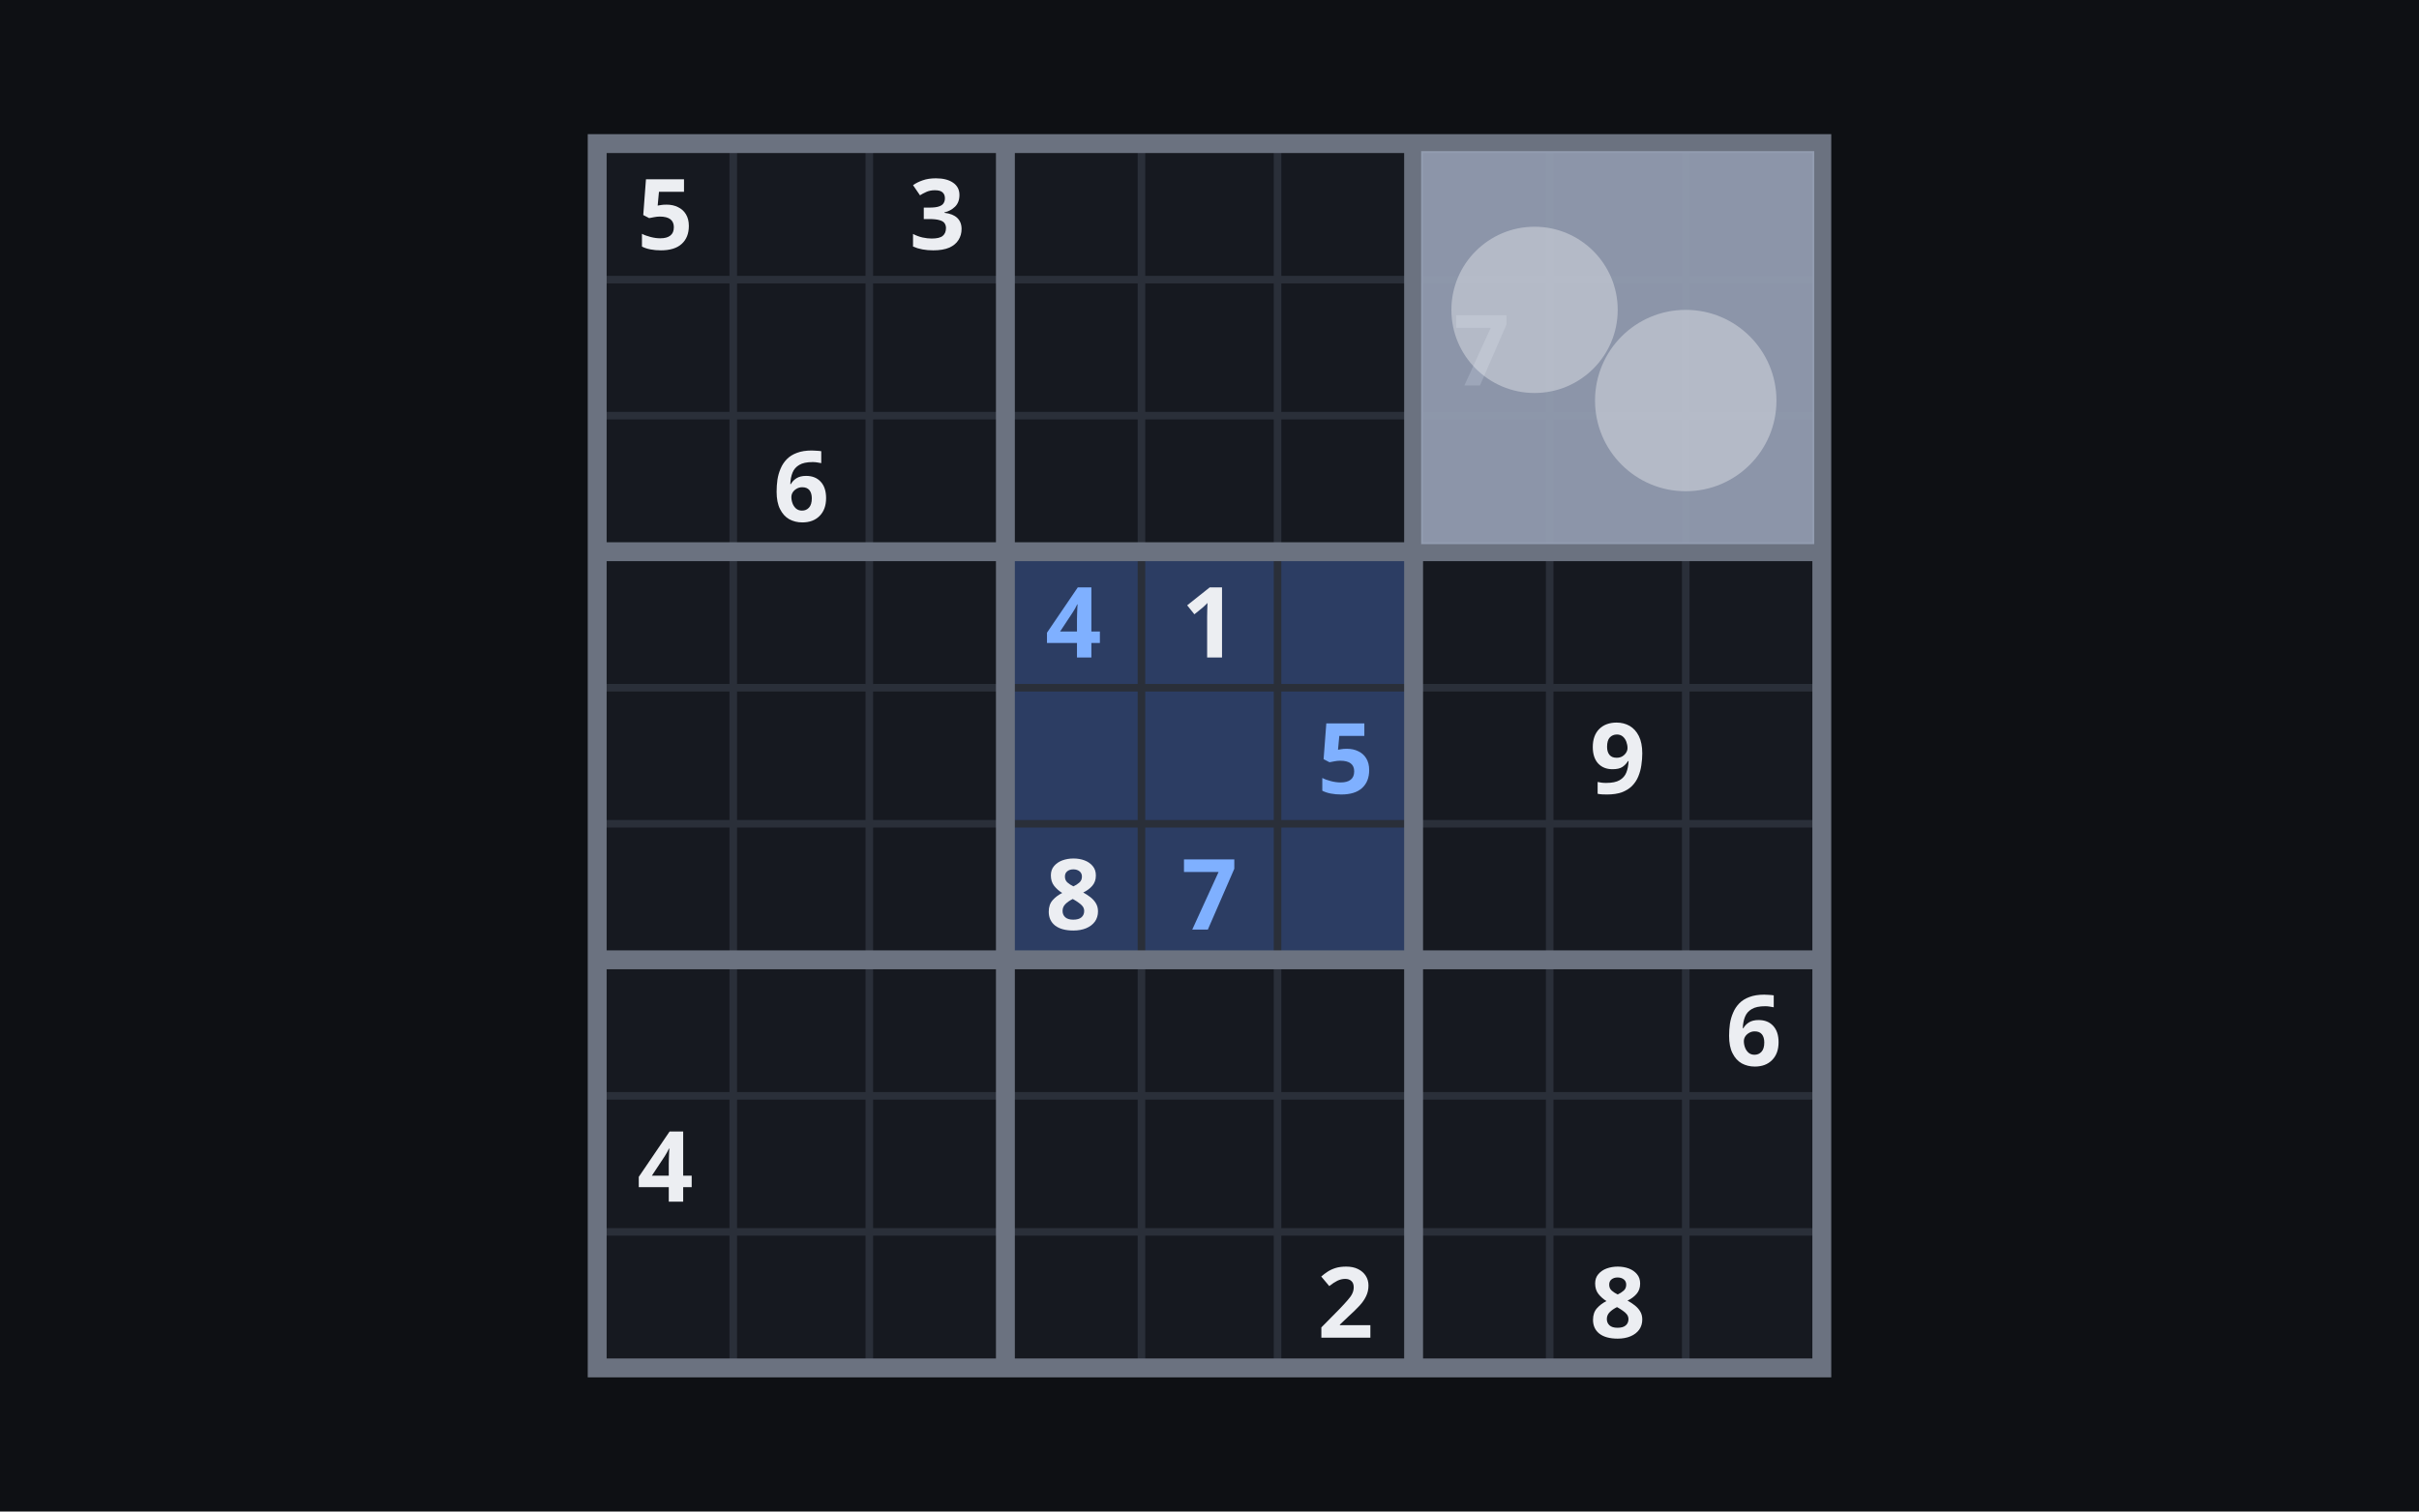
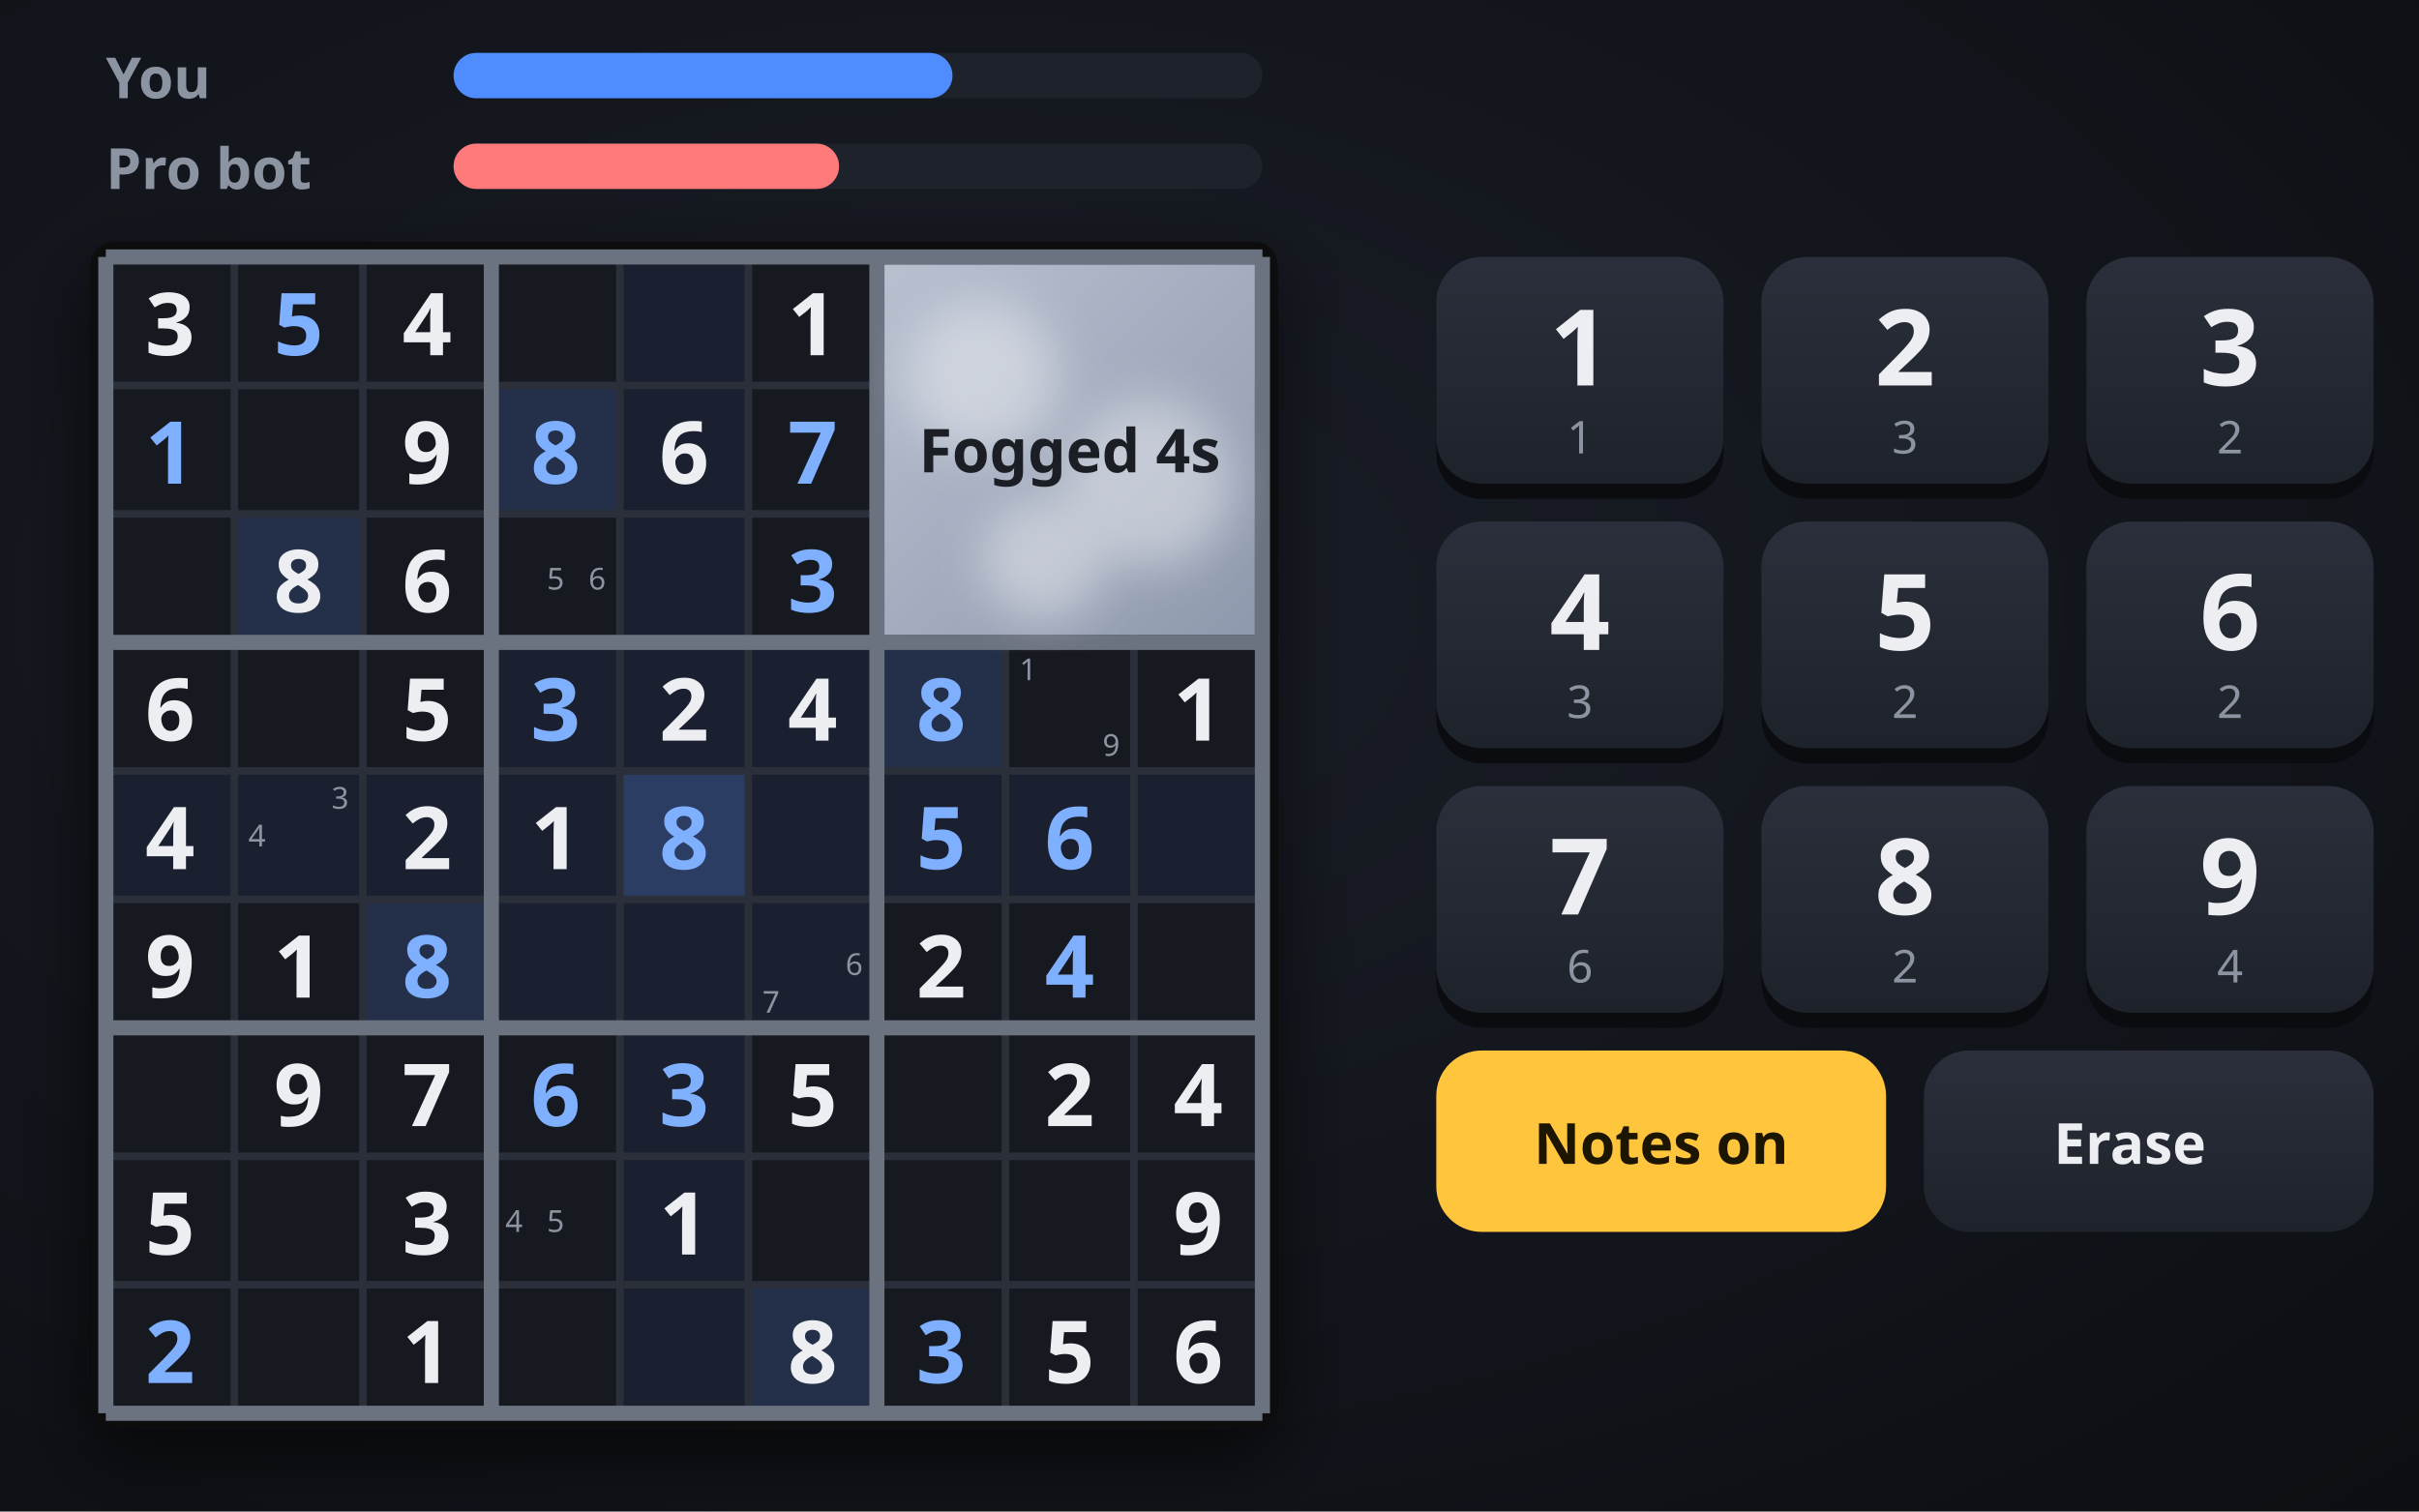
<svg xmlns="http://www.w3.org/2000/svg" viewBox="0 0 320 200">
-   <rect width="320" height="200" fill="#0e1014" />
-   <g transform="translate(79 19)">
-     <rect width="162" height="162" fill="#161920" />
-     <rect x="54" y="54" width="54" height="54" fill="#2c3d63" />
-     <g stroke="#2a2f39" stroke-width="1">
-       <path d="M18 0V162M36 0V162M72 0V162M90 0V162M126 0V162M144 0V162M0 18H162M0 36H162M0 72H162M0 90H162M0 126H162M0 144H162" />
-     </g>
-     <g stroke="#6b7280" stroke-width="2.5" fill="none">
-       <rect width="162" height="162" />
-       <path d="M54 0V162M108 0V162M0 54H162M0 108H162" />
-     </g>
-     <g font-family="system-ui,sans-serif" font-weight="700" font-size="13" text-anchor="middle" fill="#eceef2">
-       <text x="9" y="14">5</text>
-       <text x="45" y="14">3</text>
-       <text x="117" y="32">7</text>
-       <text x="27" y="50">6</text>
-       <text x="81" y="68">1</text>
-       <text x="135" y="86">9</text>
-       <text x="63" y="104">8</text>
-       <text x="153" y="122">6</text>
-       <text x="9" y="140">4</text>
-       <text x="99" y="158">2</text>
-       <text x="135" y="158">8</text>
-     </g>
-     <g font-family="system-ui,sans-serif" font-weight="600" font-size="13" text-anchor="middle" fill="#7fb0ff">
-       <text x="63" y="68">4</text>
-       <text x="99" y="86">5</text>
-       <text x="81" y="104">7</text>
-     </g>
-     <rect x="109" y="1" width="52" height="52" fill="#96a0b4" opacity=".92" />
-     <circle cx="124" cy="22" r="11" fill="#fff" opacity=".35" />
-     <circle cx="144" cy="34" r="12" fill="#fff" opacity=".35" />
+   <defs>
+     <radialGradient id="bg" cx=".4" cy=".4" r=".9">
+       <stop offset="0" stop-color="#1a1e27" />
+       <stop offset="1" stop-color="#0b0d11" />
+     </radialGradient>
+     <linearGradient id="key" x1="0" y1="0" x2="0" y2="1">
+       <stop offset="0" stop-color="#2a2f3b" />
+       <stop offset="1" stop-color="#1e222a" />
+     </linearGradient>
+     <linearGradient id="fog" x1="0" y1="0" x2="1" y2="1">
+       <stop offset="0" stop-color="#b8c0d0" />
+       <stop offset="1" stop-color="#8f99ad" />
+     </linearGradient>
+     <filter id="ds" x="-10%" y="-10%" width="120%" height="125%">
+       <feDropShadow dx="0" dy="4" stdDeviation="5" flood-opacity=".6" />
+     </filter>
+     <filter id="blur">
+       <feGaussianBlur stdDeviation="3" />
+     </filter>
+   </defs>
+   <rect width="320" height="200" fill="url(#bg)" />
+   <g font-family="system-ui,sans-serif" font-weight="700" font-size="7.5" fill="#8d94a1">
+     <text x="14" y="13">You</text>
+     <rect x="60" y="7" width="107" height="6" rx="3" fill="#1e222a" />
+     <rect x="60" y="7" width="66" height="6" rx="3" fill="#4f8cff" />
+     <text x="14" y="25">Pro bot</text>
+     <rect x="60" y="19" width="107" height="6" rx="3" fill="#1e222a" />
+     <rect x="60" y="19" width="51" height="6" rx="3" fill="#ff7a7a" />
+   </g>
+   <rect x="12" y="32" width="157" height="157" rx="3" fill="#0a0c10" filter="url(#ds)" />
+   <g font-family="system-ui,sans-serif" font-size="11.5" text-anchor="middle">
+     <rect x="14" y="34" width="17" height="17" fill="#161920" />
+     <text x="22.5" y="47.0" fill="#eceef2" font-weight="800">3</text>
+     <rect x="31" y="34" width="17" height="17" fill="#161920" />
+     <text x="39.5" y="47.0" fill="#7fb0ff" font-weight="600">5</text>
+     <rect x="48" y="34" width="17" height="17" fill="#161920" />
+     <text x="56.5" y="47.0" fill="#eceef2" font-weight="800">4</text>
+     <rect x="65" y="34" width="17" height="17" fill="#161920" />
+     <rect x="82" y="34" width="17" height="17" fill="#1b2030" />
+     <rect x="99" y="34" width="17" height="17" fill="#161920" />
+     <text x="107.5" y="47.0" fill="#eceef2" font-weight="800">1</text>
+     <rect x="116" y="34" width="17" height="17" fill="#161920" />
+     <text x="124.5" y="47.0" fill="#eceef2" font-weight="800">6</text>
+     <rect x="133" y="34" width="17" height="17" fill="#161920" />
+     <text x="141.5" y="47.0" fill="#eceef2" font-weight="800">7</text>
+     <rect x="150" y="34" width="17" height="17" fill="#24304a" />
+     <text x="158.5" y="47.0" fill="#eceef2" font-weight="800">8</text>
+     <rect x="14" y="51" width="17" height="17" fill="#161920" />
+     <text x="22.5" y="64.0" fill="#7fb0ff" font-weight="600">1</text>
+     <rect x="31" y="51" width="17" height="17" fill="#161920" />
+     <rect x="48" y="51" width="17" height="17" fill="#161920" />
+     <text x="56.5" y="64.0" fill="#eceef2" font-weight="800">9</text>
+     <rect x="65" y="51" width="17" height="17" fill="#24304a" />
+     <text x="73.5" y="64.0" fill="#7fb0ff" font-weight="600">8</text>
+     <rect x="82" y="51" width="17" height="17" fill="#1b2030" />
+     <text x="90.5" y="64.0" fill="#eceef2" font-weight="800">6</text>
+     <rect x="99" y="51" width="17" height="17" fill="#161920" />
+     <text x="107.5" y="64.0" fill="#7fb0ff" font-weight="600">7</text>
+     <rect x="116" y="51" width="17" height="17" fill="#161920" />
+     <text x="124.5" y="64.0" fill="#eceef2" font-weight="800">4</text>
+     <rect x="133" y="51" width="17" height="17" fill="#161920" />
+     <text x="141.5" y="64.0" fill="#eceef2" font-weight="800">3</text>
+     <rect x="150" y="51" width="17" height="17" fill="#161920" />
+     <text x="158.5" y="64.0" fill="#eceef2" font-weight="800">5</text>
+     <rect x="14" y="68" width="17" height="17" fill="#161920" />
+     <rect x="31" y="68" width="17" height="17" fill="#24304a" />
+     <text x="39.5" y="81.0" fill="#eceef2" font-weight="800">8</text>
+     <rect x="48" y="68" width="17" height="17" fill="#161920" />
+     <text x="56.5" y="81.0" fill="#eceef2" font-weight="800">6</text>
+     <rect x="65" y="68" width="17" height="17" fill="#161920" />
+     <text x="73.5" y="78" font-size="4" fill="#8d94a1" font-weight="500">5</text>
+     <text x="79.0" y="78" font-size="4" fill="#8d94a1" font-weight="500">6</text>
+     <rect x="82" y="68" width="17" height="17" fill="#1b2030" />
+     <rect x="99" y="68" width="17" height="17" fill="#161920" />
+     <text x="107.5" y="81.0" fill="#7fb0ff" font-weight="600">3</text>
+     <rect x="116" y="68" width="17" height="17" fill="#161920" />
+     <text x="124.5" y="81.0" fill="#7fb0ff" font-weight="600">9</text>
+     <rect x="133" y="68" width="17" height="17" fill="#161920" />
+     <text x="141.5" y="81.0" fill="#eceef2" font-weight="800">1</text>
+     <rect x="150" y="68" width="17" height="17" fill="#161920" />
+     <text x="158.5" y="81.0" fill="#eceef2" font-weight="800">2</text>
+     <rect x="14" y="85" width="17" height="17" fill="#161920" />
+     <text x="22.5" y="98.0" fill="#eceef2" font-weight="800">6</text>
+     <rect x="31" y="85" width="17" height="17" fill="#161920" />
+     <rect x="48" y="85" width="17" height="17" fill="#161920" />
+     <text x="56.5" y="98.0" fill="#eceef2" font-weight="800">5</text>
+     <rect x="65" y="85" width="17" height="17" fill="#1b2030" />
+     <text x="73.5" y="98.0" fill="#7fb0ff" font-weight="600">3</text>
+     <rect x="82" y="85" width="17" height="17" fill="#1b2030" />
+     <text x="90.5" y="98.0" fill="#eceef2" font-weight="800">2</text>
+     <rect x="99" y="85" width="17" height="17" fill="#1b2030" />
+     <text x="107.5" y="98.0" fill="#eceef2" font-weight="800">4</text>
+     <rect x="116" y="85" width="17" height="17" fill="#24304a" />
+     <text x="124.5" y="98.0" fill="#7fb0ff" font-weight="600">8</text>
+     <rect x="133" y="85" width="17" height="17" fill="#161920" />
+     <text x="147.0" y="100" font-size="4" fill="#8d94a1" font-weight="500">9</text>
+     <text x="136.0" y="90" font-size="4" fill="#8d94a1" font-weight="500">1</text>
+     <rect x="150" y="85" width="17" height="17" fill="#161920" />
+     <text x="158.5" y="98.0" fill="#eceef2" font-weight="800">1</text>
+     <rect x="14" y="102" width="17" height="17" fill="#1b2030" />
+     <text x="22.5" y="115.0" fill="#eceef2" font-weight="800">4</text>
+     <rect x="31" y="102" width="17" height="17" fill="#1b2030" />
+     <text x="45.0" y="107" font-size="4" fill="#8d94a1" font-weight="500">3</text>
+     <text x="34.0" y="112" font-size="4" fill="#8d94a1" font-weight="500">4</text>
+     <rect x="48" y="102" width="17" height="17" fill="#1b2030" />
+     <text x="56.5" y="115.0" fill="#eceef2" font-weight="800">2</text>
+     <rect x="65" y="102" width="17" height="17" fill="#1b2030" />
+     <text x="73.5" y="115.0" fill="#eceef2" font-weight="800">1</text>
+     <rect x="82" y="102" width="17" height="17" fill="#2c3d63" />
+     <text x="90.5" y="115.0" fill="#7fb0ff" font-weight="600">8</text>
+     <rect x="99" y="102" width="17" height="17" fill="#1b2030" />
+     <rect x="116" y="102" width="17" height="17" fill="#1b2030" />
+     <text x="124.5" y="115.0" fill="#7fb0ff" font-weight="600">5</text>
+     <rect x="133" y="102" width="17" height="17" fill="#1b2030" />
+     <text x="141.5" y="115.0" fill="#7fb0ff" font-weight="600">6</text>
+     <rect x="150" y="102" width="17" height="17" fill="#1b2030" />
+     <rect x="14" y="119" width="17" height="17" fill="#161920" />
+     <text x="22.5" y="132.0" fill="#eceef2" font-weight="800">9</text>
+     <rect x="31" y="119" width="17" height="17" fill="#161920" />
+     <text x="39.5" y="132.0" fill="#eceef2" font-weight="800">1</text>
+     <rect x="48" y="119" width="17" height="17" fill="#24304a" />
+     <text x="56.5" y="132.0" fill="#7fb0ff" font-weight="600">8</text>
+     <rect x="65" y="119" width="17" height="17" fill="#1b2030" />
+     <rect x="82" y="119" width="17" height="17" fill="#1b2030" />
+     <rect x="99" y="119" width="17" height="17" fill="#1b2030" />
+     <text x="113.0" y="129" font-size="4" fill="#8d94a1" font-weight="500">6</text>
+     <text x="102.0" y="134" font-size="4" fill="#8d94a1" font-weight="500">7</text>
+     <rect x="116" y="119" width="17" height="17" fill="#161920" />
+     <text x="124.5" y="132.0" fill="#eceef2" font-weight="800">2</text>
+     <rect x="133" y="119" width="17" height="17" fill="#161920" />
+     <text x="141.5" y="132.0" fill="#7fb0ff" font-weight="600">4</text>
+     <rect x="150" y="119" width="17" height="17" fill="#161920" />
+     <rect x="14" y="136" width="17" height="17" fill="#161920" />
+     <rect x="31" y="136" width="17" height="17" fill="#161920" />
+     <text x="39.5" y="149.0" fill="#eceef2" font-weight="800">9</text>
+     <rect x="48" y="136" width="17" height="17" fill="#161920" />
+     <text x="56.5" y="149.0" fill="#eceef2" font-weight="800">7</text>
+     <rect x="65" y="136" width="17" height="17" fill="#161920" />
+     <text x="73.5" y="149.0" fill="#7fb0ff" font-weight="600">6</text>
+     <rect x="82" y="136" width="17" height="17" fill="#1b2030" />
+     <text x="90.5" y="149.0" fill="#7fb0ff" font-weight="600">3</text>
+     <rect x="99" y="136" width="17" height="17" fill="#161920" />
+     <text x="107.5" y="149.0" fill="#eceef2" font-weight="800">5</text>
+     <rect x="116" y="136" width="17" height="17" fill="#161920" />
+     <rect x="133" y="136" width="17" height="17" fill="#161920" />
+     <text x="141.5" y="149.0" fill="#eceef2" font-weight="800">2</text>
+     <rect x="150" y="136" width="17" height="17" fill="#161920" />
+     <text x="158.5" y="149.0" fill="#eceef2" font-weight="800">4</text>
+     <rect x="14" y="153" width="17" height="17" fill="#161920" />
+     <text x="22.5" y="166.0" fill="#eceef2" font-weight="800">5</text>
+     <rect x="31" y="153" width="17" height="17" fill="#161920" />
+     <rect x="48" y="153" width="17" height="17" fill="#161920" />
+     <text x="56.5" y="166.0" fill="#eceef2" font-weight="800">3</text>
+     <rect x="65" y="153" width="17" height="17" fill="#161920" />
+     <text x="68.0" y="163" font-size="4" fill="#8d94a1" font-weight="500">4</text>
+     <text x="73.5" y="163" font-size="4" fill="#8d94a1" font-weight="500">5</text>
+     <rect x="82" y="153" width="17" height="17" fill="#1b2030" />
+     <text x="90.5" y="166.0" fill="#eceef2" font-weight="800">1</text>
+     <rect x="99" y="153" width="17" height="17" fill="#161920" />
+     <rect x="116" y="153" width="17" height="17" fill="#161920" />
+     <rect x="133" y="153" width="17" height="17" fill="#161920" />
+     <rect x="150" y="153" width="17" height="17" fill="#161920" />
+     <text x="158.5" y="166.0" fill="#eceef2" font-weight="800">9</text>
+     <rect x="14" y="170" width="17" height="17" fill="#161920" />
+     <text x="22.5" y="183.0" fill="#7fb0ff" font-weight="600">2</text>
+     <rect x="31" y="170" width="17" height="17" fill="#161920" />
+     <rect x="48" y="170" width="17" height="17" fill="#161920" />
+     <text x="56.5" y="183.0" fill="#eceef2" font-weight="800">1</text>
+     <rect x="65" y="170" width="17" height="17" fill="#161920" />
+     <rect x="82" y="170" width="17" height="17" fill="#1b2030" />
+     <rect x="99" y="170" width="17" height="17" fill="#24304a" />
+     <text x="107.5" y="183.0" fill="#eceef2" font-weight="800">8</text>
+     <rect x="116" y="170" width="17" height="17" fill="#161920" />
+     <text x="124.5" y="183.0" fill="#7fb0ff" font-weight="600">3</text>
+     <rect x="133" y="170" width="17" height="17" fill="#161920" />
+     <text x="141.5" y="183.0" fill="#eceef2" font-weight="800">5</text>
+     <rect x="150" y="170" width="17" height="17" fill="#161920" />
+     <text x="158.5" y="183.0" fill="#eceef2" font-weight="800">6</text>
+   </g>
+   <g fill="none">
+     <path d="M31 34V187M14 51H167" stroke="#2a2f39" stroke-width="1" />
+     <path d="M48 34V187M14 68H167" stroke="#2a2f39" stroke-width="1" />
+     <path d="M82 34V187M14 102H167" stroke="#2a2f39" stroke-width="1" />
+     <path d="M99 34V187M14 119H167" stroke="#2a2f39" stroke-width="1" />
+     <path d="M133 34V187M14 153H167" stroke="#2a2f39" stroke-width="1" />
+     <path d="M150 34V187M14 170H167" stroke="#2a2f39" stroke-width="1" />
+     <path d="M14 34V187M14 34H167" stroke="#6b7280" stroke-width="2" />
+     <path d="M65 34V187M14 85H167" stroke="#6b7280" stroke-width="2" />
+     <path d="M116 34V187M14 136H167" stroke="#6b7280" stroke-width="2" />
+     <path d="M167 34V187M14 187H167" stroke="#6b7280" stroke-width="2" />
+   </g>
+   <rect x="117" y="35" width="49" height="49" fill="url(#fog)" />
+   <g fill="#fff" opacity=".4" filter="url(#blur)">
+     <circle cx="130" cy="50" r="10" />
+     <circle cx="152" cy="64" r="11" />
+     <circle cx="138" cy="74" r="8" />
+   </g>
+   <text x="141.5" y="62.5" font-family="system-ui,sans-serif" font-weight="800" font-size="8" text-anchor="middle" fill="#1b1e24">Fogged 4s</text>
+   <g font-family="system-ui,sans-serif" text-anchor="middle">
+     <g opacity="1">
+       <rect x="190" y="36" width="38" height="30" rx="6" fill="#0a0c10" />
+       <rect x="190" y="34" width="38" height="30" rx="6" fill="url(#key)" />
+       <text x="209.0" y="51" font-size="14" font-weight="800" fill="#eceef2">1</text>
+       <text x="209.0" y="60" font-size="6" fill="#8d94a1">1</text>
+     </g>
+     <g opacity="1">
+       <rect x="233" y="36" width="38" height="30" rx="6" fill="#0a0c10" />
+       <rect x="233" y="34" width="38" height="30" rx="6" fill="url(#key)" />
+       <text x="252.0" y="51" font-size="14" font-weight="800" fill="#eceef2">2</text>
+       <text x="252.0" y="60" font-size="6" fill="#8d94a1">3</text>
+     </g>
+     <g opacity="1">
+       <rect x="276" y="36" width="38" height="30" rx="6" fill="#0a0c10" />
+       <rect x="276" y="34" width="38" height="30" rx="6" fill="url(#key)" />
+       <text x="295.0" y="51" font-size="14" font-weight="800" fill="#eceef2">3</text>
+       <text x="295.0" y="60" font-size="6" fill="#8d94a1">2</text>
+     </g>
+     <g opacity="1">
+       <rect x="190" y="71" width="38" height="30" rx="6" fill="#0a0c10" />
+       <rect x="190" y="69" width="38" height="30" rx="6" fill="url(#key)" />
+       <text x="209.0" y="86" font-size="14" font-weight="800" fill="#eceef2">4</text>
+       <text x="209.0" y="95" font-size="6" fill="#8d94a1">3</text>
+     </g>
+     <g opacity="1">
+       <rect x="233" y="71" width="38" height="30" rx="6" fill="#0a0c10" />
+       <rect x="233" y="69" width="38" height="30" rx="6" fill="url(#key)" />
+       <text x="252.0" y="86" font-size="14" font-weight="800" fill="#eceef2">5</text>
+       <text x="252.0" y="95" font-size="6" fill="#8d94a1">2</text>
+     </g>
+     <g opacity="1">
+       <rect x="276" y="71" width="38" height="30" rx="6" fill="#0a0c10" />
+       <rect x="276" y="69" width="38" height="30" rx="6" fill="url(#key)" />
+       <text x="295.0" y="86" font-size="14" font-weight="800" fill="#eceef2">6</text>
+       <text x="295.0" y="95" font-size="6" fill="#8d94a1">2</text>
+     </g>
+     <g opacity="1">
+       <rect x="190" y="106" width="38" height="30" rx="6" fill="#0a0c10" />
+       <rect x="190" y="104" width="38" height="30" rx="6" fill="url(#key)" />
+       <text x="209.0" y="121" font-size="14" font-weight="800" fill="#eceef2">7</text>
+       <text x="209.0" y="130" font-size="6" fill="#8d94a1">6</text>
+     </g>
+     <g opacity="1">
+       <rect x="233" y="106" width="38" height="30" rx="6" fill="#0a0c10" />
+       <rect x="233" y="104" width="38" height="30" rx="6" fill="url(#key)" />
+       <text x="252.0" y="121" font-size="14" font-weight="800" fill="#eceef2">8</text>
+       <text x="252.0" y="130" font-size="6" fill="#8d94a1">2</text>
+     </g>
+     <g opacity="1">
+       <rect x="276" y="106" width="38" height="30" rx="6" fill="#0a0c10" />
+       <rect x="276" y="104" width="38" height="30" rx="6" fill="url(#key)" />
+       <text x="295.0" y="121" font-size="14" font-weight="800" fill="#eceef2">9</text>
+       <text x="295.0" y="130" font-size="6" fill="#8d94a1">4</text>
+     </g>
+     <rect x="190" y="139" width="59.5" height="24" rx="6" fill="#ffc53d" />
+     <text x="219.75" y="154" font-size="7.5" font-weight="700" fill="#1c1500">Notes on</text>
+     <rect x="254.5" y="139" width="59.5" height="24" rx="6" fill="url(#key)" />
+     <text x="281.75" y="154" font-size="7.5" font-weight="700" fill="#eceef2">Erase</text>
  </g>
</svg>
